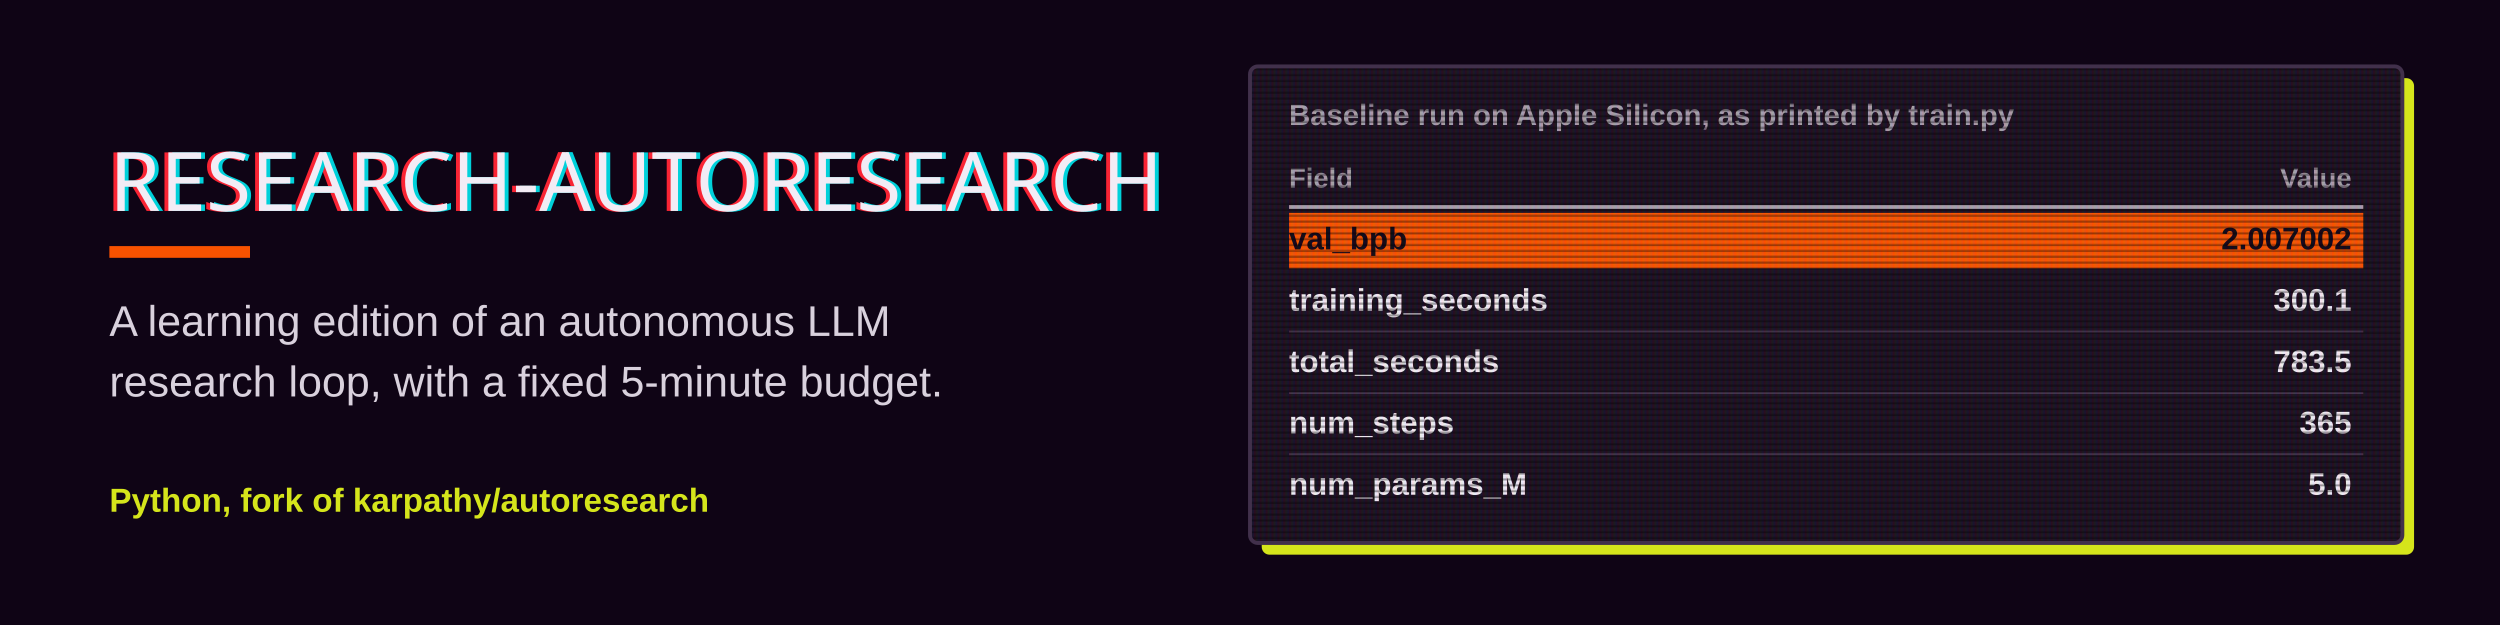
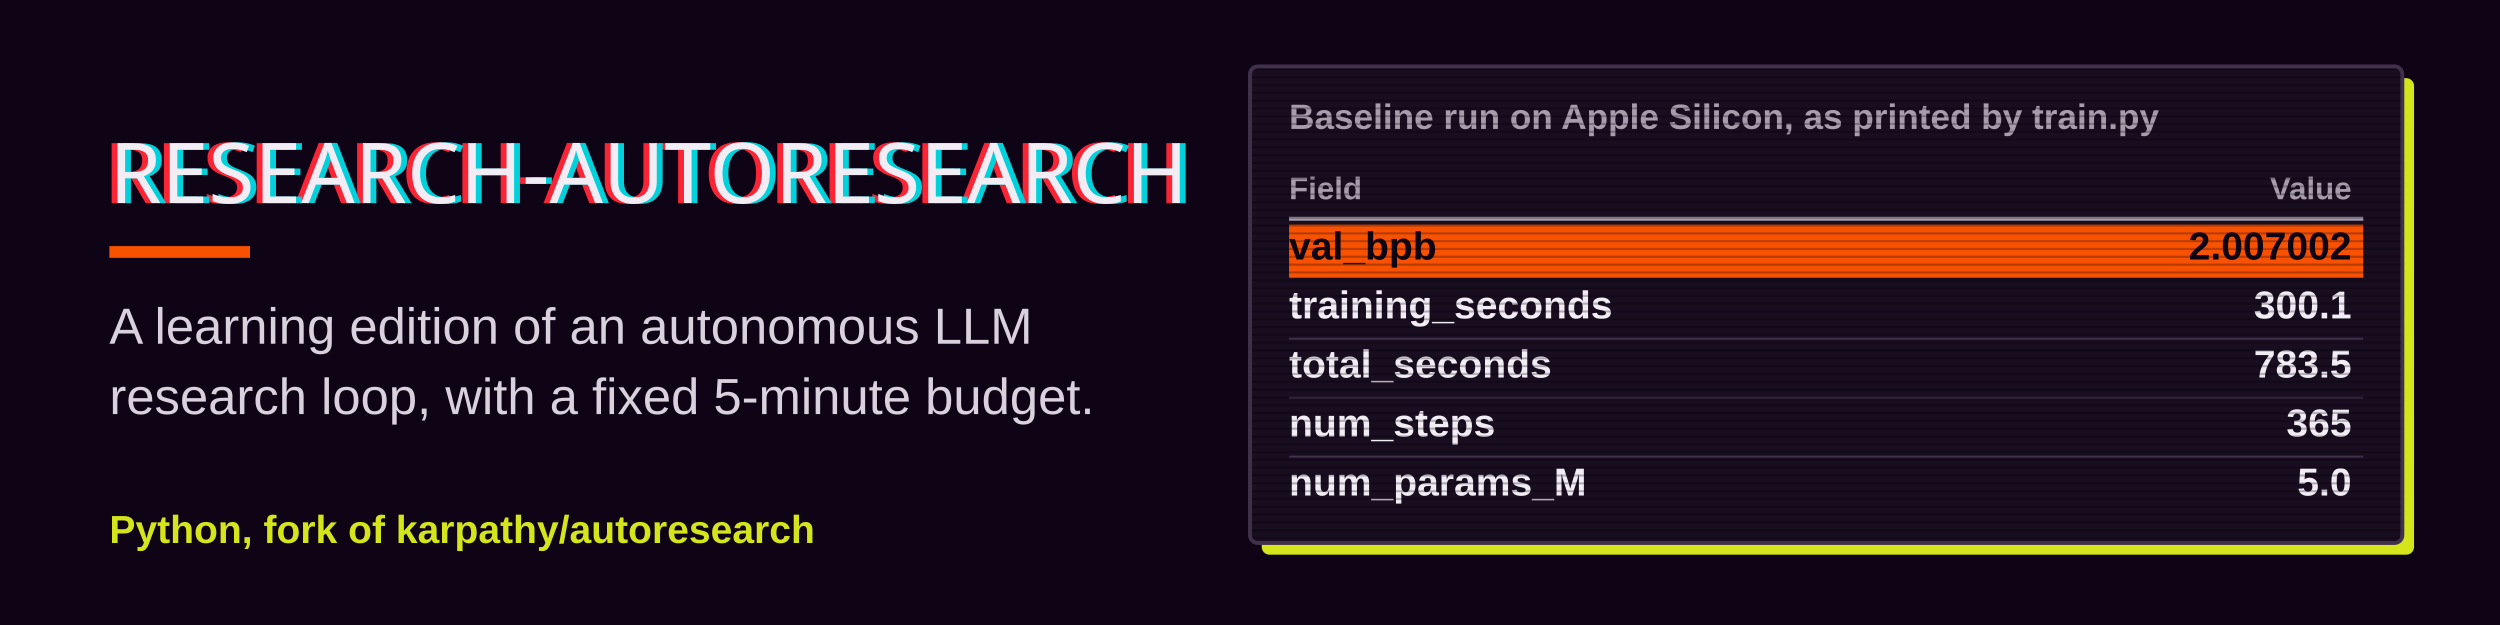
<svg xmlns="http://www.w3.org/2000/svg" viewBox="0 0 1280 320" width="1280" height="320" role="img" aria-label="Research-Autoresearch: a baseline training run">
  <defs>
-     <pattern id="grille" width="3" height="3" patternUnits="userSpaceOnUse">
-       <rect width="1" height="3" fill="#f92434" fill-opacity="0.07" />
-       <rect x="1" width="1" height="3" fill="#4ee11b" fill-opacity="0.07" />
-       <rect x="2" width="1" height="3" fill="#376eff" fill-opacity="0.07" />
-       <rect y="2" width="3" height="1" fill="#030104" fill-opacity="0.35" />
+     <pattern id="grille" width="8" height="4" patternUnits="userSpaceOnUse">
+       <rect y="3" width="8" height="1" fill="#030104" fill-opacity="0.28" />
    </pattern>
  </defs>
  <rect width="1280" height="320" fill="#0f0415" />
-   <text x="54" y="108" font-family="'Bungee', Impact, 'Arial Black', sans-serif" font-size="42" fill="#f92434">RESEARCH-AUTORESEARCH</text>
-   <text x="58" y="108" font-family="'Bungee', Impact, 'Arial Black', sans-serif" font-size="42" fill="#00d1da">RESEARCH-AUTORESEARCH</text>
-   <text x="56" y="108" font-family="'Bungee', Impact, 'Arial Black', sans-serif" font-size="42" fill="#f2ecf5">RESEARCH-AUTORESEARCH</text>
+   <text x="53" y="104" font-family="'Bungee', Impact, 'Arial Black', sans-serif" font-size="43" fill="#f92434">RESEARCH-AUTORESEARCH</text>
+   <text x="59" y="104" font-family="'Bungee', Impact, 'Arial Black', sans-serif" font-size="43" fill="#00d1da">RESEARCH-AUTORESEARCH</text>
+   <text x="56" y="104" font-family="'Bungee', Impact, 'Arial Black', sans-serif" font-size="43" fill="#f2ecf5">RESEARCH-AUTORESEARCH</text>
  <rect x="56" y="126" width="72" height="6" fill="#f85200" />
-   <text x="56" y="172" font-family="'Chivo', 'Helvetica Neue', Arial, sans-serif" font-size="22" fill="#d9d1dd">A learning edition of an autonomous LLM</text>
-   <text x="56" y="203" font-family="'Chivo', 'Helvetica Neue', Arial, sans-serif" font-size="22" fill="#d9d1dd">research loop, with a fixed 5-minute budget.</text>
-   <text x="56" y="262" font-family="'Chivo', 'Helvetica Neue', Arial, sans-serif" font-size="17" font-weight="700" fill="#d5e51b">Python, fork of karpathy/autoresearch</text>
+   <text x="56" y="176" font-family="'Chivo', 'Helvetica Neue', Arial, sans-serif" font-size="26" fill="#d9d1dd">A learning edition of an autonomous LLM</text>
+   <text x="56" y="212" font-family="'Chivo', 'Helvetica Neue', Arial, sans-serif" font-size="26" fill="#d9d1dd">research loop, with a fixed 5-minute budget.</text>
+   <text x="56" y="278" font-family="'Chivo', 'Helvetica Neue', Arial, sans-serif" font-size="20" font-weight="700" fill="#d5e51b">Python, fork of karpathy/autoresearch</text>
  <rect x="646" y="40" width="590" height="244" rx="4" fill="#d5e51b" />
  <rect x="640" y="34" width="590" height="244" rx="4" fill="#190d20" stroke="#41304b" stroke-width="2" />
-   <text x="660" y="64" font-family="'Chivo', 'Helvetica Neue', Arial, sans-serif" font-size="15" font-weight="700" fill="#a79dac">Baseline run on Apple Silicon, as printed by train.py</text>
-   <text x="660" y="96" text-anchor="start" font-family="'Chivo', 'Helvetica Neue', Arial, sans-serif" font-size="14" font-weight="700" fill="#a79dac">Field</text>
-   <text x="1204" y="96" text-anchor="end" font-family="'Chivo', 'Helvetica Neue', Arial, sans-serif" font-size="14" font-weight="700" fill="#a79dac">Value</text>
-   <rect x="660" y="105" width="550" height="2" fill="#a79dac" />
-   <rect x="660" y="109.0" width="550" height="28.4" fill="#f85200" />
-   <text x="660" y="127.7" font-family="'Chivo', 'Helvetica Neue', Arial, sans-serif" font-size="16" font-weight="700" fill="#0f0415">val_bpb</text>
-   <text x="1204" y="127.7" text-anchor="end" font-family="'Chivo', 'Helvetica Neue', Arial, sans-serif" font-size="16" font-weight="900" fill="#0f0415">2.007002</text>
-   <text x="660" y="159.1" font-family="'Chivo', 'Helvetica Neue', Arial, sans-serif" font-size="16" font-weight="700" fill="#f2ecf5">training_seconds</text>
-   <text x="1204" y="159.1" text-anchor="end" font-family="'Chivo', 'Helvetica Neue', Arial, sans-serif" font-size="16" font-weight="900" fill="#f2ecf5">300.1</text>
-   <line x1="660" y1="169.8" x2="1210" y2="169.8" stroke="#41304b" stroke-width="1" />
-   <text x="660" y="190.5" font-family="'Chivo', 'Helvetica Neue', Arial, sans-serif" font-size="16" font-weight="700" fill="#f2ecf5">total_seconds</text>
-   <text x="1204" y="190.5" text-anchor="end" font-family="'Chivo', 'Helvetica Neue', Arial, sans-serif" font-size="16" font-weight="900" fill="#f2ecf5">783.5</text>
-   <line x1="660" y1="201.2" x2="1210" y2="201.2" stroke="#41304b" stroke-width="1" />
-   <text x="660" y="221.9" font-family="'Chivo', 'Helvetica Neue', Arial, sans-serif" font-size="16" font-weight="700" fill="#f2ecf5">num_steps</text>
-   <text x="1204" y="221.9" text-anchor="end" font-family="'Chivo', 'Helvetica Neue', Arial, sans-serif" font-size="16" font-weight="900" fill="#f2ecf5">365</text>
-   <line x1="660" y1="232.6" x2="1210" y2="232.6" stroke="#41304b" stroke-width="1" />
-   <text x="660" y="253.3" font-family="'Chivo', 'Helvetica Neue', Arial, sans-serif" font-size="16" font-weight="700" fill="#f2ecf5">num_params_M</text>
-   <text x="1204" y="253.3" text-anchor="end" font-family="'Chivo', 'Helvetica Neue', Arial, sans-serif" font-size="16" font-weight="900" fill="#f2ecf5">5.0</text>
+   <text x="660" y="66" font-family="'Chivo', 'Helvetica Neue', Arial, sans-serif" font-size="18" font-weight="700" fill="#a79dac">Baseline run on Apple Silicon, as printed by train.py</text>
+   <text x="660" y="102" text-anchor="start" font-family="'Chivo', 'Helvetica Neue', Arial, sans-serif" font-size="16" font-weight="700" fill="#a79dac">Field</text>
+   <text x="1204" y="102" text-anchor="end" font-family="'Chivo', 'Helvetica Neue', Arial, sans-serif" font-size="16" font-weight="700" fill="#a79dac">Value</text>
+   <rect x="660" y="111" width="550" height="2" fill="#a79dac" />
+   <rect x="660" y="115.0" width="550" height="27.2" fill="#f85200" />
+   <text x="660" y="132.9" font-family="'Chivo', 'Helvetica Neue', Arial, sans-serif" font-size="20" font-weight="700" fill="#0f0415">val_bpb</text>
+   <text x="1204" y="132.9" text-anchor="end" font-family="'Chivo', 'Helvetica Neue', Arial, sans-serif" font-size="20" font-weight="900" fill="#0f0415">2.007002</text>
+   <text x="660" y="163.1" font-family="'Chivo', 'Helvetica Neue', Arial, sans-serif" font-size="20" font-weight="700" fill="#f2ecf5">training_seconds</text>
+   <text x="1204" y="163.1" text-anchor="end" font-family="'Chivo', 'Helvetica Neue', Arial, sans-serif" font-size="20" font-weight="900" fill="#f2ecf5">300.1</text>
+   <line x1="660" y1="173.4" x2="1210" y2="173.4" stroke="#41304b" stroke-width="1" />
+   <text x="660" y="193.3" font-family="'Chivo', 'Helvetica Neue', Arial, sans-serif" font-size="20" font-weight="700" fill="#f2ecf5">total_seconds</text>
+   <text x="1204" y="193.3" text-anchor="end" font-family="'Chivo', 'Helvetica Neue', Arial, sans-serif" font-size="20" font-weight="900" fill="#f2ecf5">783.5</text>
+   <line x1="660" y1="203.6" x2="1210" y2="203.6" stroke="#41304b" stroke-width="1" />
+   <text x="660" y="223.5" font-family="'Chivo', 'Helvetica Neue', Arial, sans-serif" font-size="20" font-weight="700" fill="#f2ecf5">num_steps</text>
+   <text x="1204" y="223.5" text-anchor="end" font-family="'Chivo', 'Helvetica Neue', Arial, sans-serif" font-size="20" font-weight="900" fill="#f2ecf5">365</text>
+   <line x1="660" y1="233.8" x2="1210" y2="233.8" stroke="#41304b" stroke-width="1" />
+   <text x="660" y="253.7" font-family="'Chivo', 'Helvetica Neue', Arial, sans-serif" font-size="20" font-weight="700" fill="#f2ecf5">num_params_M</text>
+   <text x="1204" y="253.7" text-anchor="end" font-family="'Chivo', 'Helvetica Neue', Arial, sans-serif" font-size="20" font-weight="900" fill="#f2ecf5">5.0</text>
  <rect x="641" y="35" width="588" height="242" rx="3" fill="url(#grille)" />
</svg>
